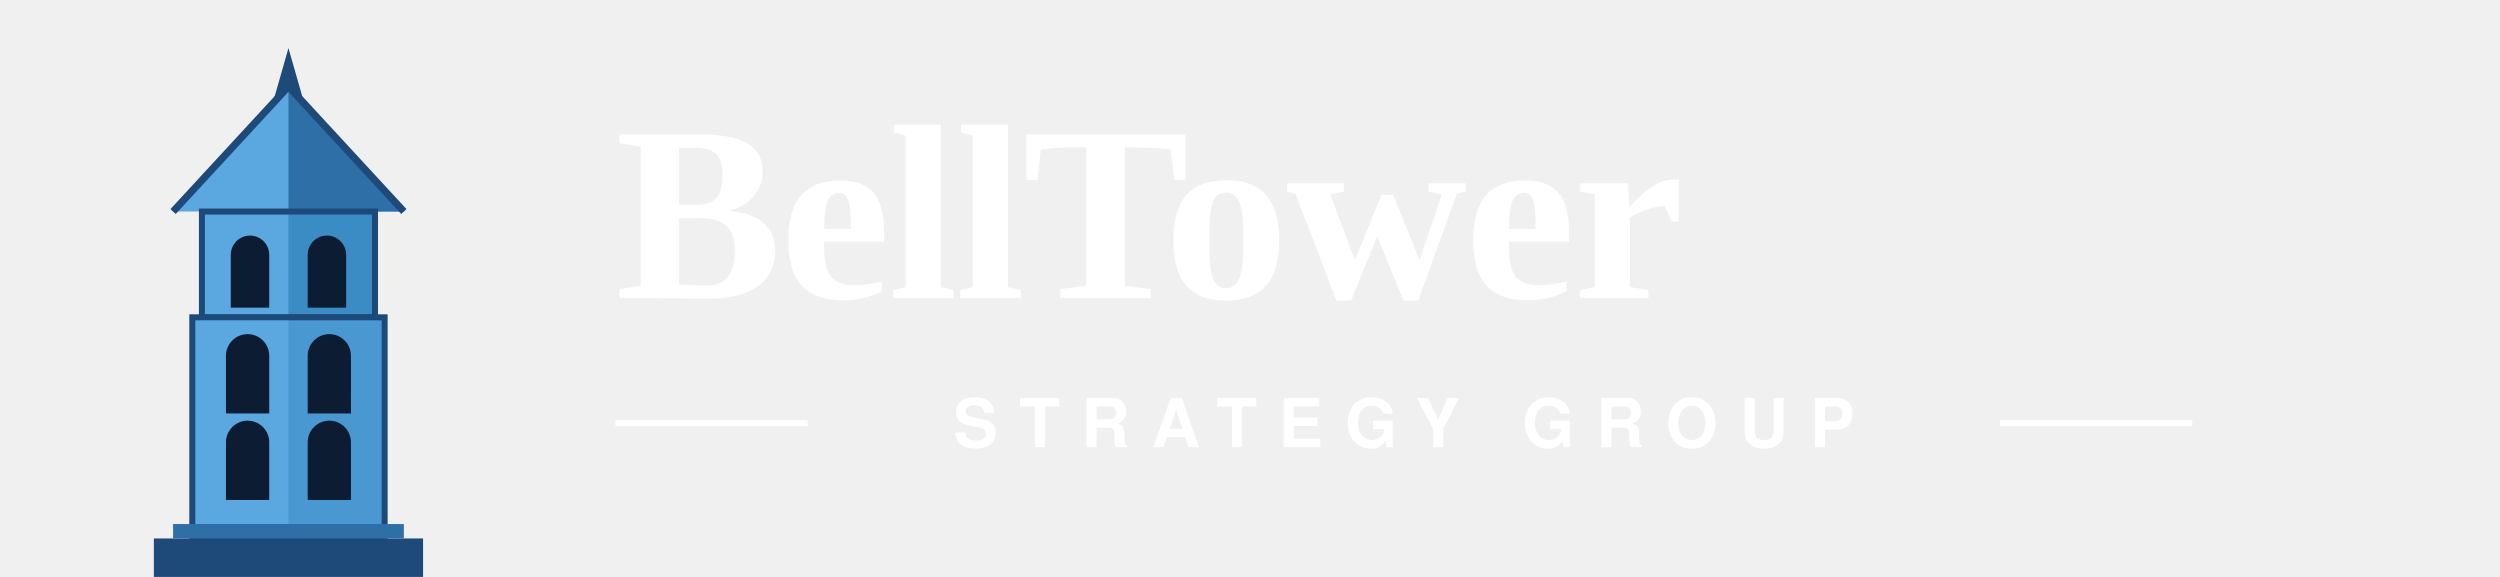
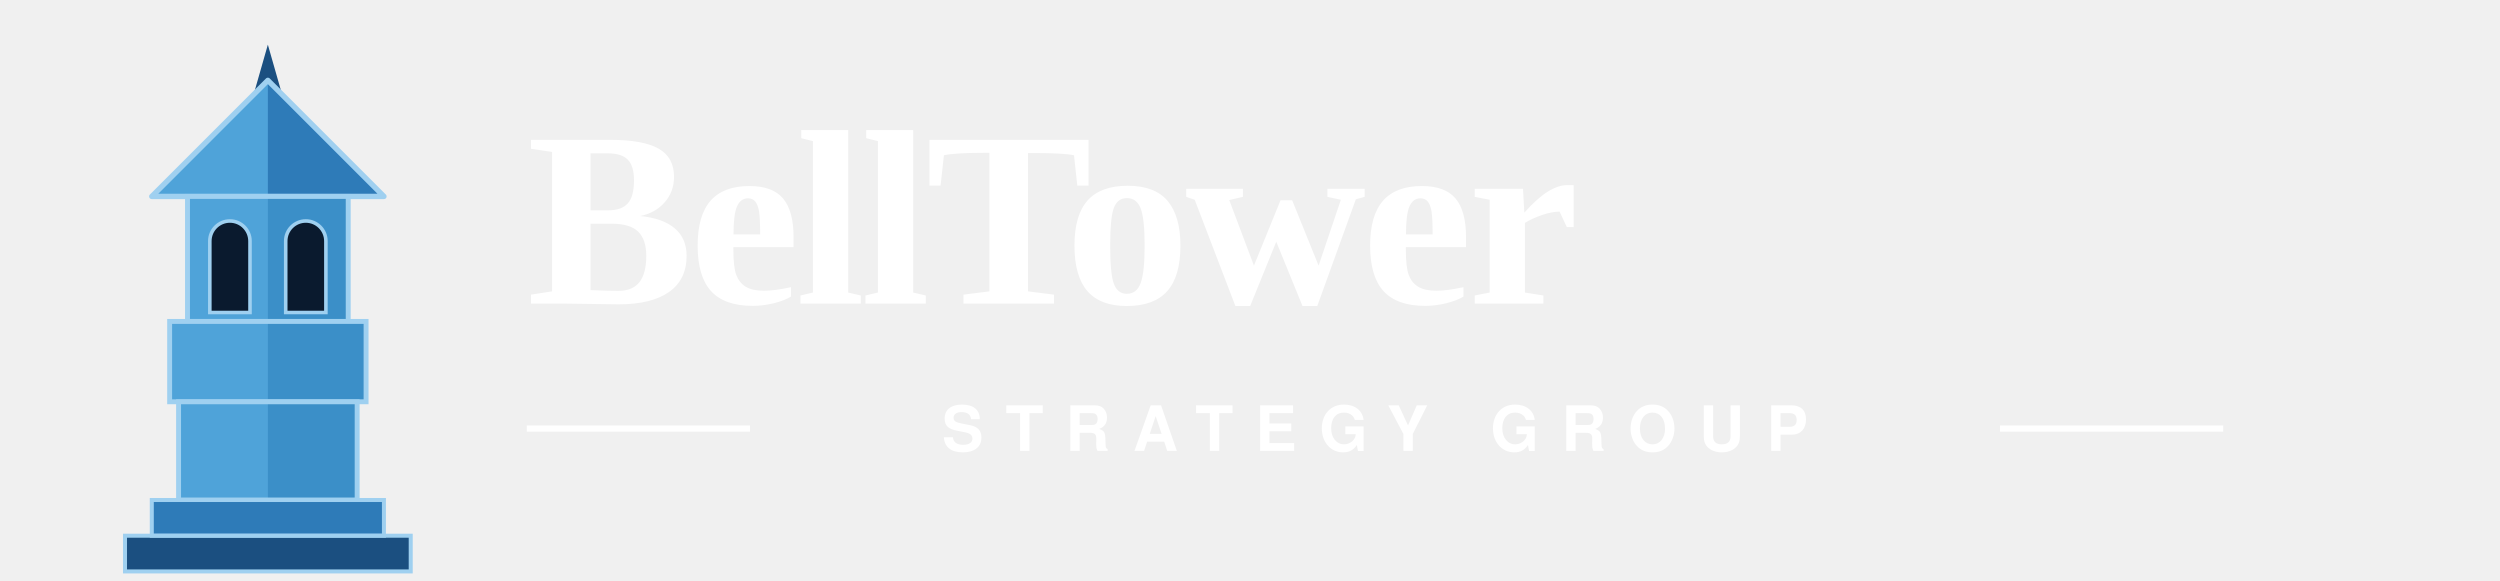
- <svg xmlns="http://www.w3.org/2000/svg" viewBox="0 0 520 120" role="img" aria-label="BellTower Strategy Group">
-   <g transform="translate(8,8)">
-     <path d="M52 2 L56 16 H48 Z" fill="#1E4A7A" />
-     <path d="M28 36 L52 10 L76 36 Z" fill="#5BA8E0" />
-     <path d="M52 10 L76 36 H52 Z" fill="#2F6FA8" />
-     <path d="M28 36 L52 10 L76 36" fill="none" stroke="#1E4A7A" stroke-width="1.5" stroke-linejoin="round" />
-     <rect x="34" y="36" width="36" height="22" fill="#5BA8E0" />
-     <rect x="52" y="36" width="18" height="22" fill="#3B8BC4" />
-     <path d="M34 36 H70 V58 H34 Z" fill="none" stroke="#1E4A7A" stroke-width="1.25" />
-     <path d="M40 45 v11 h8 v-11 a4 4 0 0 0 -8 0 z" fill="#0B1C33" />
-     <path d="M56 45 v11 h8 v-11 a4 4 0 0 0 -8 0 z" fill="#0B1C33" />
-     <rect x="32" y="58" width="40" height="46" fill="#5BA8E0" />
-     <rect x="52" y="58" width="20" height="46" fill="#3B8BC4" opacity="0.55" />
-     <path d="M32 58 H72 V104 H32 Z" fill="none" stroke="#1E4A7A" stroke-width="1.25" />
-     <path d="M39 66 v12 h9 v-12 a4.5 4.5 0 0 0 -9 0 z" fill="#0B1C33" />
-     <path d="M56 66 v12 h9 v-12 a4.5 4.5 0 0 0 -9 0 z" fill="#0B1C33" />
-     <path d="M39 84 v12 h9 v-12 a4.5 4.5 0 0 0 -9 0 z" fill="#0B1C33" />
-     <path d="M56 84 v12 h9 v-12 a4.5 4.5 0 0 0 -9 0 z" fill="#0B1C33" />
-     <rect x="24" y="104" width="56" height="8" fill="#1E4A7A" />
-     <rect x="28" y="101" width="48" height="3" fill="#2F6FA8" />
+ <svg xmlns="http://www.w3.org/2000/svg" viewBox="0 0 560 130" role="img" aria-label="BellTower Strategy Group">
+   <g transform="translate(12, 10)">
+     <path d="M48 0 L52 14 H44 Z" fill="#1B4F80" />
+     <path d="M22 34 L48 8 L74 34 Z" fill="#4FA3D9" />
+     <path d="M48 8 L74 34 H48 Z" fill="#2E7BB8" />
+     <path d="M22 34 L48 8 L74 34 Z" fill="none" stroke="#9FD0F0" stroke-width="1.2" stroke-linejoin="round" />
+     <rect x="30" y="34" width="36" height="28" fill="#4FA3D9" />
+     <rect x="48" y="34" width="18" height="28" fill="#3B8FC8" />
+     <path d="M30 34 H66 V62 H30 Z" fill="none" stroke="#9FD0F0" stroke-width="1.1" />
+     <path d="M35 44 v16 h9 v-16 a4.5 4.5 0 0 0 -9 0 z" fill="#0A1A2E" />
+     <path d="M35 44 v16 h9 v-16 a4.5 4.5 0 0 0 -9 0 z" fill="none" stroke="#9FD0F0" stroke-width="0.8" />
+     <path d="M52 44 v16 h9 v-16 a4.5 4.5 0 0 0 -9 0 z" fill="#0A1A2E" />
+     <path d="M52 44 v16 h9 v-16 a4.5 4.5 0 0 0 -9 0 z" fill="none" stroke="#9FD0F0" stroke-width="0.8" />
+     <rect x="26" y="62" width="44" height="18" fill="#4FA3D9" />
+     <rect x="48" y="62" width="22" height="18" fill="#3B8FC8" />
+     <path d="M26 62 H70 V80 H26 Z" fill="none" stroke="#9FD0F0" stroke-width="1.1" />
+     <rect x="28" y="80" width="40" height="22" fill="#4FA3D9" />
+     <rect x="48" y="80" width="20" height="22" fill="#3B8FC8" />
+     <path d="M28 80 H68 V102 H28 Z" fill="none" stroke="#9FD0F0" stroke-width="1.1" />
+     <rect x="22" y="102" width="52" height="8" fill="#2E7BB8" />
+     <rect x="16" y="110" width="64" height="8" fill="#1B4F80" />
+     <path d="M22 102 H74 V110 H22 Z" fill="none" stroke="#9FD0F0" stroke-width="0.9" />
+     <path d="M16 110 H80 V118 H16 Z" fill="none" stroke="#9FD0F0" stroke-width="0.9" />
  </g>
-   <text x="128" y="62" fill="#FFFFFF" font-family="Georgia, 'Times New Roman', serif" font-size="52" font-weight="600" letter-spacing="-0.5">BellTower</text>
-   <line x1="128" y1="88" x2="168" y2="88" stroke="#FFFFFF" stroke-width="1.25" />
-   <text x="292" y="93" fill="#FFFFFF" font-family="Helvetica, Arial, sans-serif" font-size="14" font-weight="600" letter-spacing="4.5" text-anchor="middle">STRATEGY GROUP</text>
-   <line x1="416" y1="88" x2="456" y2="88" stroke="#FFFFFF" stroke-width="1.25" />
+   <text x="118" y="68" fill="#FFFFFF" font-family="Georgia, 'Times New Roman', Times, serif" font-size="56" font-weight="700" letter-spacing="-1">BellTower</text>
+   <line x1="118" y1="96" x2="168" y2="96" stroke="#FFFFFF" stroke-width="1.4" />
+   <text x="308" y="101" fill="#FFFFFF" font-family="Helvetica Neue, Helvetica, Arial, sans-serif" font-size="14" font-weight="600" letter-spacing="5" text-anchor="middle">STRATEGY GROUP</text>
+   <line x1="448" y1="96" x2="498" y2="96" stroke="#FFFFFF" stroke-width="1.4" />
</svg>
